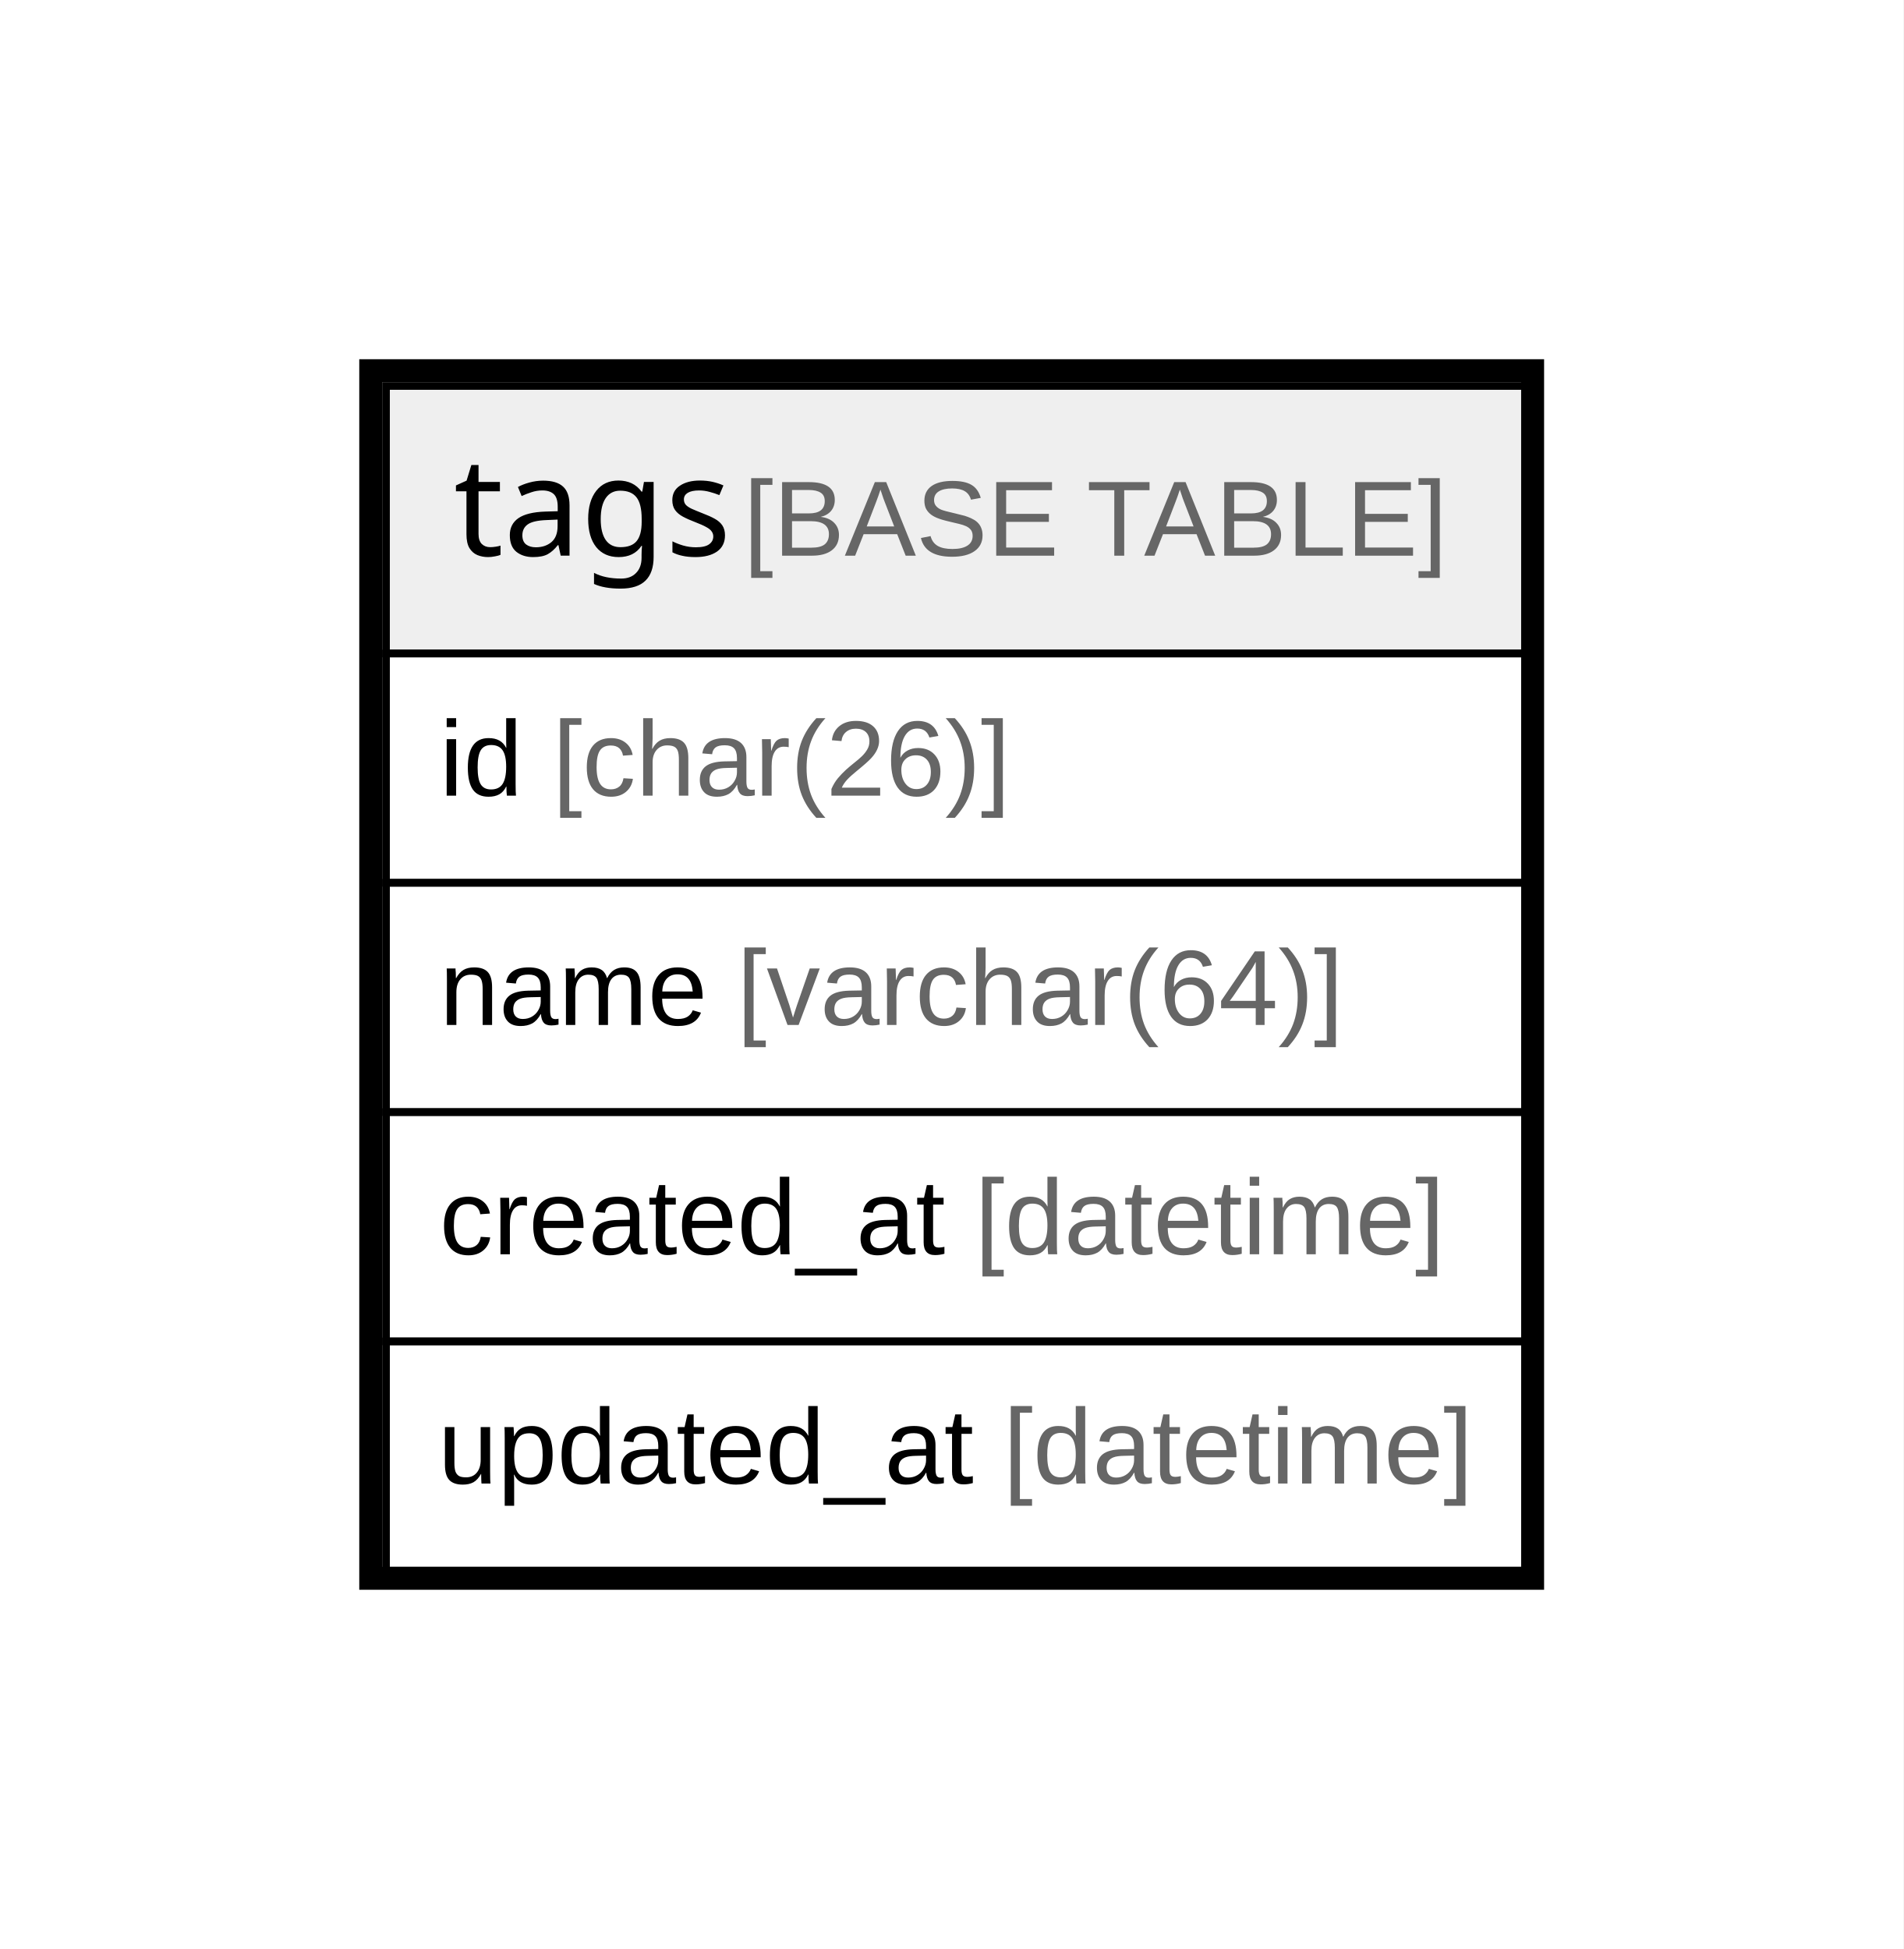
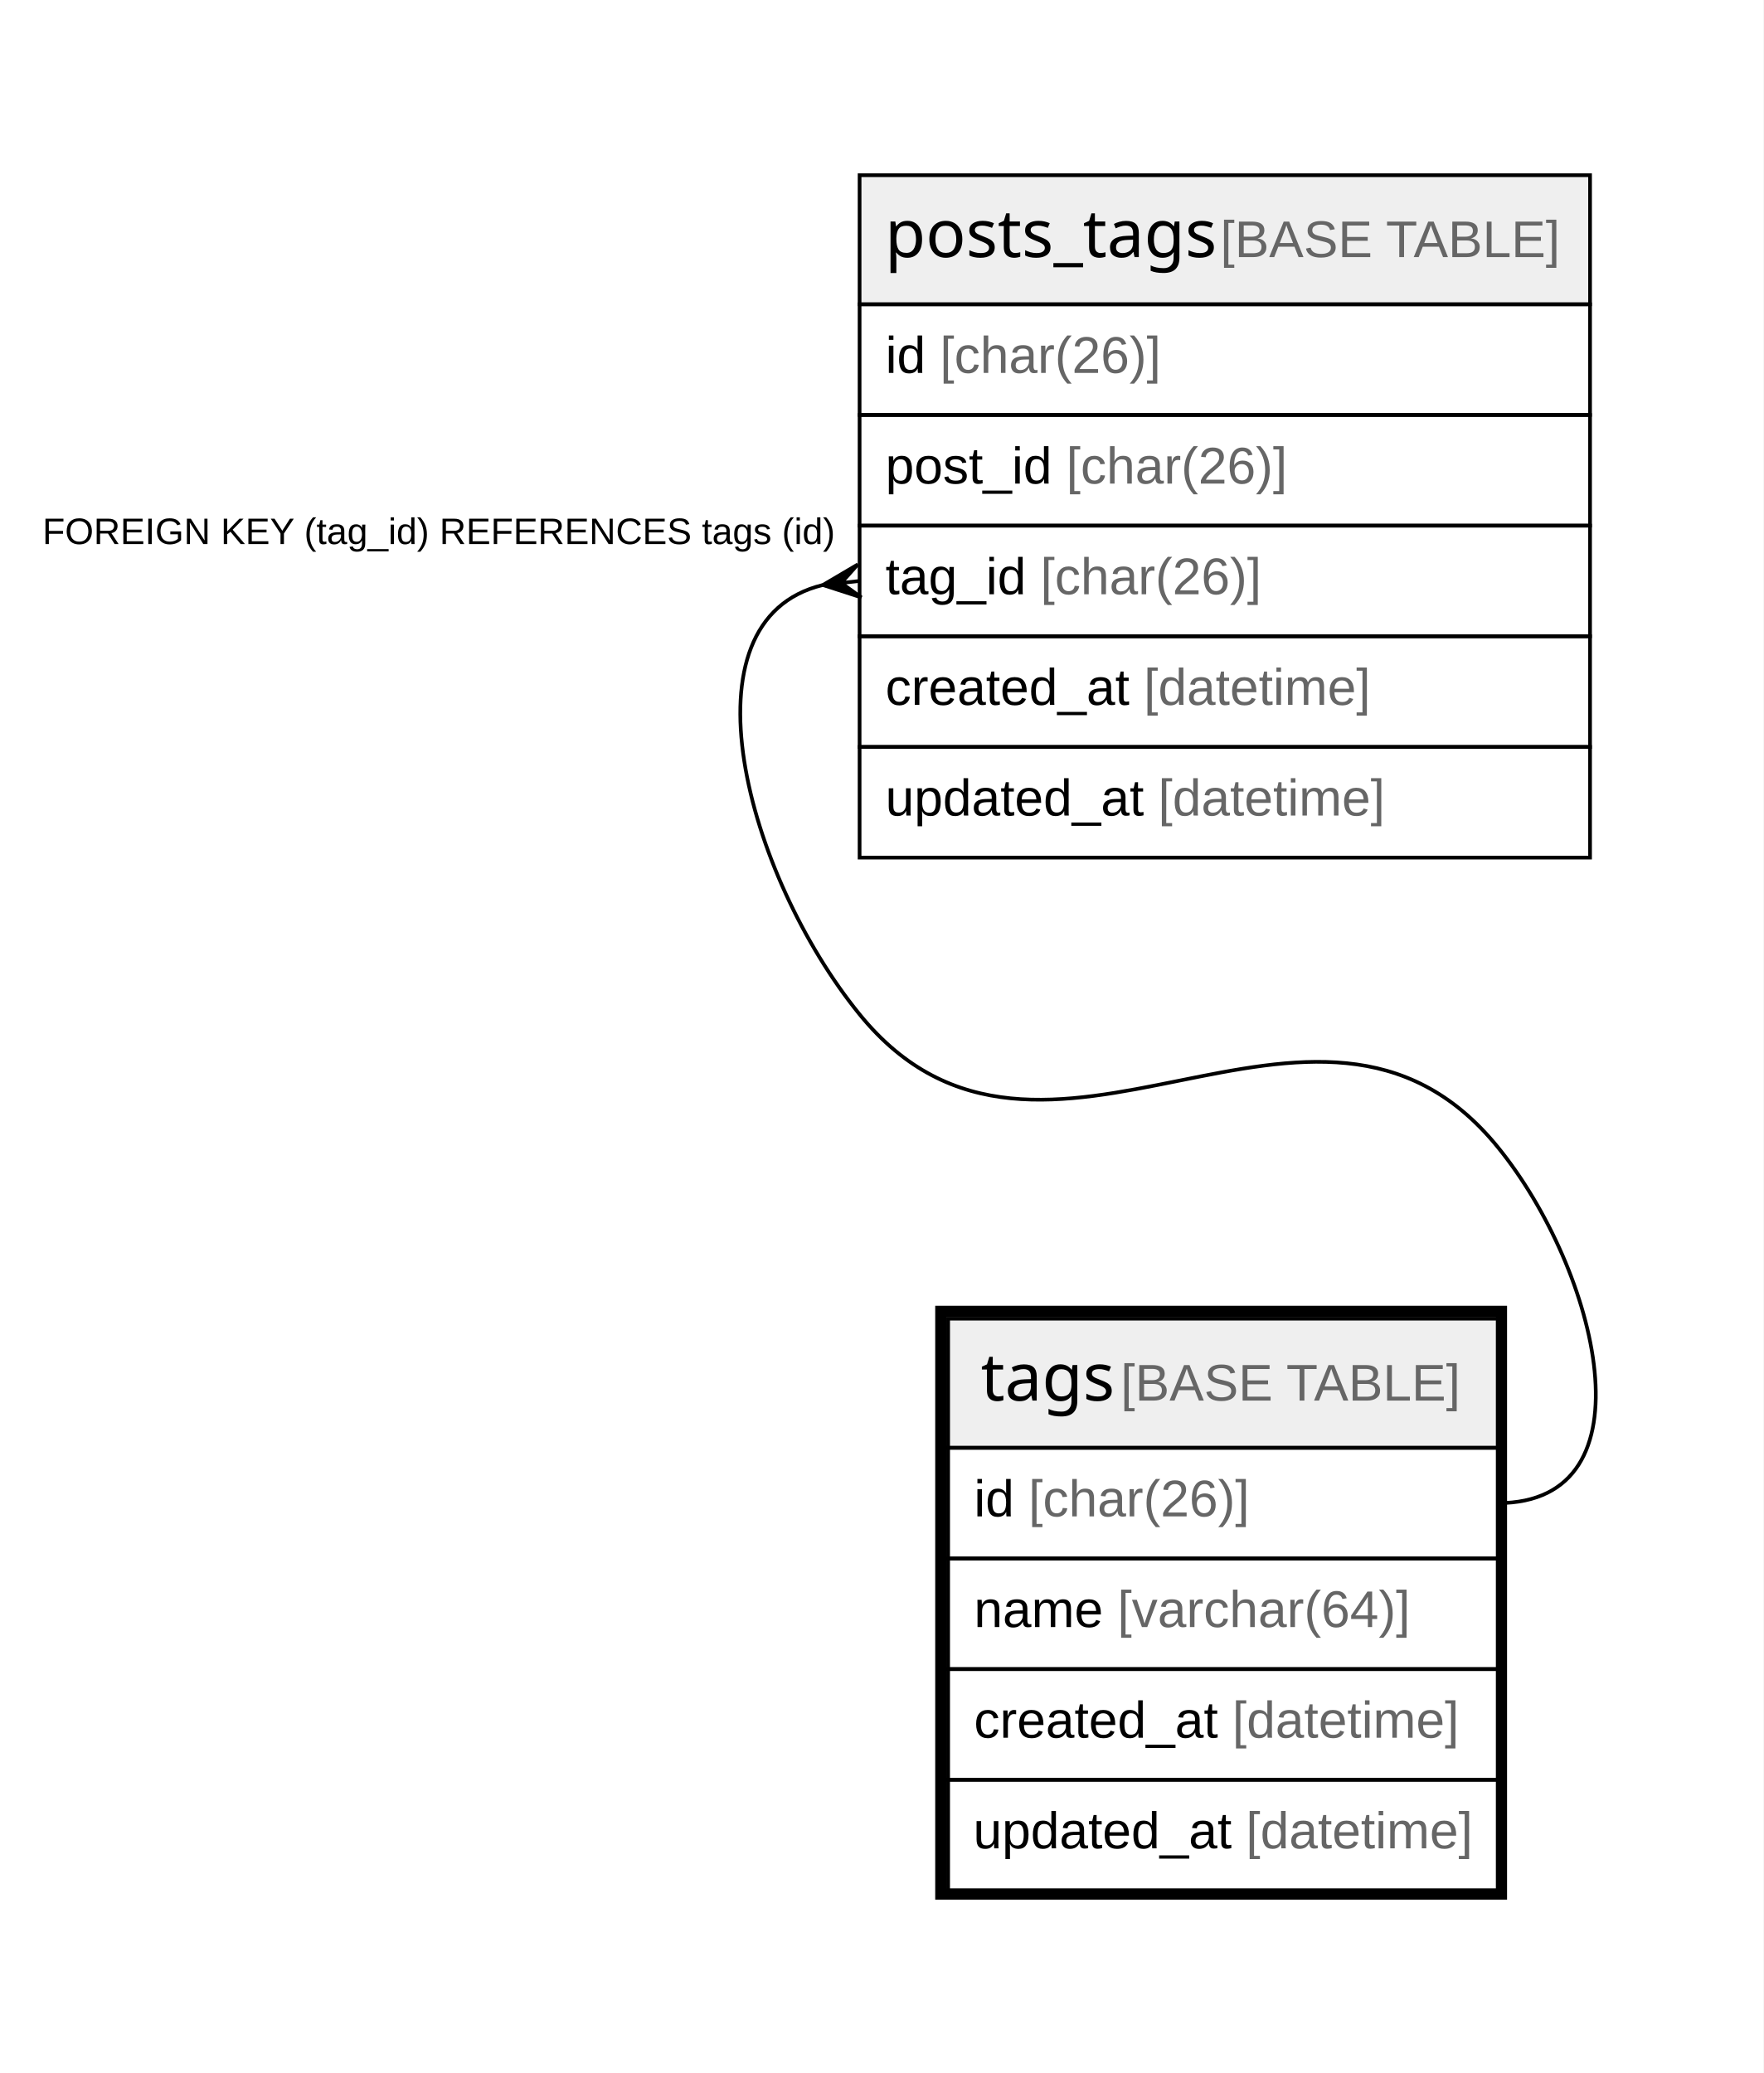
- <svg xmlns="http://www.w3.org/2000/svg" width="249pt" height="255pt" viewBox="0.00 0.00 249.00 255.00">
-   <g id="graph0" class="graph" transform="scale(1 1) rotate(0) translate(4 251)">
-     <polygon fill="#ffffff" stroke="transparent" points="-4,4 -4,-251 245,-251 245,4 -4,4" />
+ <svg xmlns="http://www.w3.org/2000/svg" width="478pt" height="562pt" viewBox="0.00 0.00 478.00 562.00">
+   <g id="graph0" class="graph" transform="scale(1 1) rotate(0) translate(4 558)">
+     <polygon fill="#ffffff" stroke="transparent" points="-4,4 -4,-558 474,-558 474,4 -4,4" />
    <g id="node1" class="node">
-       <polygon fill="#efefef" stroke="transparent" points="46.5,-165.5 46.5,-200.5 195.5,-200.5 195.5,-165.5 46.5,-165.5" />
-       <polygon fill="none" stroke="#000000" points="46.5,-165.5 46.5,-200.5 195.5,-200.5 195.5,-165.5 46.5,-165.5" />
-       <text text-anchor="start" x="55.366" y="-178.3" font-family="Arial Bold" font-size="18.00" fill="#000000">tags</text>
-       <text text-anchor="start" x="89.38" y="-178.3" font-family="Arial" font-size="14.00" fill="#000000"> </text>
-       <text text-anchor="start" x="93.271" y="-178.3" font-family="Arial" font-size="14.00" fill="#666666">[BASE TABLE]</text>
-       <polygon fill="none" stroke="#000000" points="46.5,-135.5 46.5,-165.5 195.5,-165.5 195.5,-135.5 46.5,-135.5" />
-       <text text-anchor="start" x="53.5" y="-146.9" font-family="Arial" font-size="14.00" fill="#000000">id </text>
-       <text text-anchor="start" x="68.28" y="-146.9" font-family="Arial" font-size="14.00" fill="#666666">[char(26)]</text>
-       <polygon fill="none" stroke="#000000" points="46.5,-105.5 46.5,-135.5 195.5,-135.5 195.5,-105.5 46.5,-105.5" />
-       <text text-anchor="start" x="53.5" y="-116.9" font-family="Arial" font-size="14.00" fill="#000000">name </text>
-       <text text-anchor="start" x="92.399" y="-116.9" font-family="Arial" font-size="14.00" fill="#666666">[varchar(64)]</text>
-       <polygon fill="none" stroke="#000000" points="46.5,-75.5 46.5,-105.5 195.5,-105.5 195.5,-75.5 46.5,-75.5" />
-       <text text-anchor="start" x="53.5" y="-86.9" font-family="Arial" font-size="14.00" fill="#000000">created_at </text>
-       <text text-anchor="start" x="123.528" y="-86.9" font-family="Arial" font-size="14.00" fill="#666666">[datetime]</text>
-       <polygon fill="none" stroke="#000000" points="46.5,-45.5 46.5,-75.5 195.5,-75.5 195.5,-45.5 46.5,-45.5" />
-       <text text-anchor="start" x="53.304" y="-56.9" font-family="Arial" font-size="14.00" fill="#000000">updated_at </text>
-       <text text-anchor="start" x="127.236" y="-56.9" font-family="Arial" font-size="14.00" fill="#666666">[datetime]</text>
-       <polygon fill="none" stroke="#000000" stroke-width="3" points="44.5,-44.5 44.5,-202.5 196.5,-202.5 196.5,-44.5 44.5,-44.5" />
+       <polygon fill="#efefef" stroke="transparent" points="253,-165.5 253,-200.5 402,-200.5 402,-165.5 253,-165.5" />
+       <polygon fill="none" stroke="#000000" points="253,-165.5 253,-200.5 402,-200.5 402,-165.5 253,-165.5" />
+       <text text-anchor="start" x="261.866" y="-178.3" font-family="Arial Bold" font-size="18.00" fill="#000000">tags</text>
+       <text text-anchor="start" x="295.88" y="-178.3" font-family="Arial" font-size="14.00" fill="#000000"> </text>
+       <text text-anchor="start" x="299.771" y="-178.3" font-family="Arial" font-size="14.00" fill="#666666">[BASE TABLE]</text>
+       <polygon fill="none" stroke="#000000" points="253,-135.5 253,-165.5 402,-165.5 402,-135.5 253,-135.5" />
+       <text text-anchor="start" x="260" y="-146.9" font-family="Arial" font-size="14.00" fill="#000000">id </text>
+       <text text-anchor="start" x="274.78" y="-146.9" font-family="Arial" font-size="14.00" fill="#666666">[char(26)]</text>
+       <polygon fill="none" stroke="#000000" points="253,-105.5 253,-135.5 402,-135.5 402,-105.5 253,-105.5" />
+       <text text-anchor="start" x="260" y="-116.9" font-family="Arial" font-size="14.00" fill="#000000">name </text>
+       <text text-anchor="start" x="298.899" y="-116.9" font-family="Arial" font-size="14.00" fill="#666666">[varchar(64)]</text>
+       <polygon fill="none" stroke="#000000" points="253,-75.5 253,-105.5 402,-105.5 402,-75.5 253,-75.5" />
+       <text text-anchor="start" x="260" y="-86.9" font-family="Arial" font-size="14.00" fill="#000000">created_at </text>
+       <text text-anchor="start" x="330.028" y="-86.9" font-family="Arial" font-size="14.00" fill="#666666">[datetime]</text>
+       <polygon fill="none" stroke="#000000" points="253,-45.5 253,-75.5 402,-75.5 402,-45.5 253,-45.5" />
+       <text text-anchor="start" x="259.804" y="-56.9" font-family="Arial" font-size="14.00" fill="#000000">updated_at </text>
+       <text text-anchor="start" x="333.736" y="-56.9" font-family="Arial" font-size="14.00" fill="#666666">[datetime]</text>
+       <polygon fill="none" stroke="#000000" stroke-width="3" points="251,-44.5 251,-202.5 403,-202.5 403,-44.5 251,-44.5" />
+     </g>
+     <g id="node2" class="node">
+       <polygon fill="#efefef" stroke="transparent" points="229,-475.5 229,-510.5 427,-510.5 427,-475.5 229,-475.5" />
+       <polygon fill="none" stroke="#000000" points="229,-475.5 229,-510.5 427,-510.5 427,-475.5 229,-475.5" />
+       <text text-anchor="start" x="235.855" y="-488.3" font-family="Arial Bold" font-size="18.00" fill="#000000">posts_tags</text>
+       <text text-anchor="start" x="322.891" y="-488.3" font-family="Arial" font-size="14.00" fill="#000000"> </text>
+       <text text-anchor="start" x="326.781" y="-488.3" font-family="Arial" font-size="14.00" fill="#666666">[BASE TABLE]</text>
+       <polygon fill="none" stroke="#000000" points="229,-445.5 229,-475.5 427,-475.5 427,-445.5 229,-445.5" />
+       <text text-anchor="start" x="236" y="-456.9" font-family="Arial" font-size="14.00" fill="#000000">id </text>
+       <text text-anchor="start" x="250.78" y="-456.9" font-family="Arial" font-size="14.00" fill="#666666">[char(26)]</text>
+       <polygon fill="none" stroke="#000000" points="229,-415.5 229,-445.5 427,-445.5 427,-415.5 229,-415.5" />
+       <text text-anchor="start" x="236" y="-426.9" font-family="Arial" font-size="14.00" fill="#000000">post_id </text>
+       <text text-anchor="start" x="285.018" y="-426.9" font-family="Arial" font-size="14.00" fill="#666666">[char(26)]</text>
+       <polygon fill="none" stroke="#000000" points="229,-385.5 229,-415.5 427,-415.5 427,-385.5 229,-385.5" />
+       <text text-anchor="start" x="236" y="-396.9" font-family="Arial" font-size="14.00" fill="#000000">tag_id </text>
+       <text text-anchor="start" x="278.018" y="-396.9" font-family="Arial" font-size="14.00" fill="#666666">[char(26)]</text>
+       <polygon fill="none" stroke="#000000" points="229,-355.5 229,-385.5 427,-385.5 427,-355.5 229,-355.5" />
+       <text text-anchor="start" x="236" y="-366.9" font-family="Arial" font-size="14.00" fill="#000000">created_at </text>
+       <text text-anchor="start" x="306.028" y="-366.9" font-family="Arial" font-size="14.00" fill="#666666">[datetime]</text>
+       <polygon fill="none" stroke="#000000" points="229,-325.5 229,-355.5 427,-355.5 427,-325.5 229,-325.5" />
+       <text text-anchor="start" x="236" y="-336.9" font-family="Arial" font-size="14.00" fill="#000000">updated_at </text>
+       <text text-anchor="start" x="309.933" y="-336.9" font-family="Arial" font-size="14.00" fill="#666666">[datetime]</text>
+     </g>
+     <g id="edge1" class="edge">
+       <path fill="none" stroke="#000000" d="M219.025,-399.398C179.555,-389.854 198.366,-320.665 229,-283 278.555,-222.072 352.445,-307.928 402,-247 429.062,-213.727 444.889,-150.5 402,-150.5" />
+       <polygon fill="#000000" stroke="#000000" points="219.06,-399.401 228.506,-404.973 224.03,-399.951 229,-400.5 229,-400.5 229,-400.5 224.03,-399.951 229.494,-396.027 219.06,-399.401 219.06,-399.401" />
+       <text text-anchor="start" x="7.495" y="-410.5" font-family="Arial" font-size="10.00" fill="#000000">FOREIGN KEY (tag_id) REFERENCES tags (id)</text>
    </g>
  </g>
</svg>
